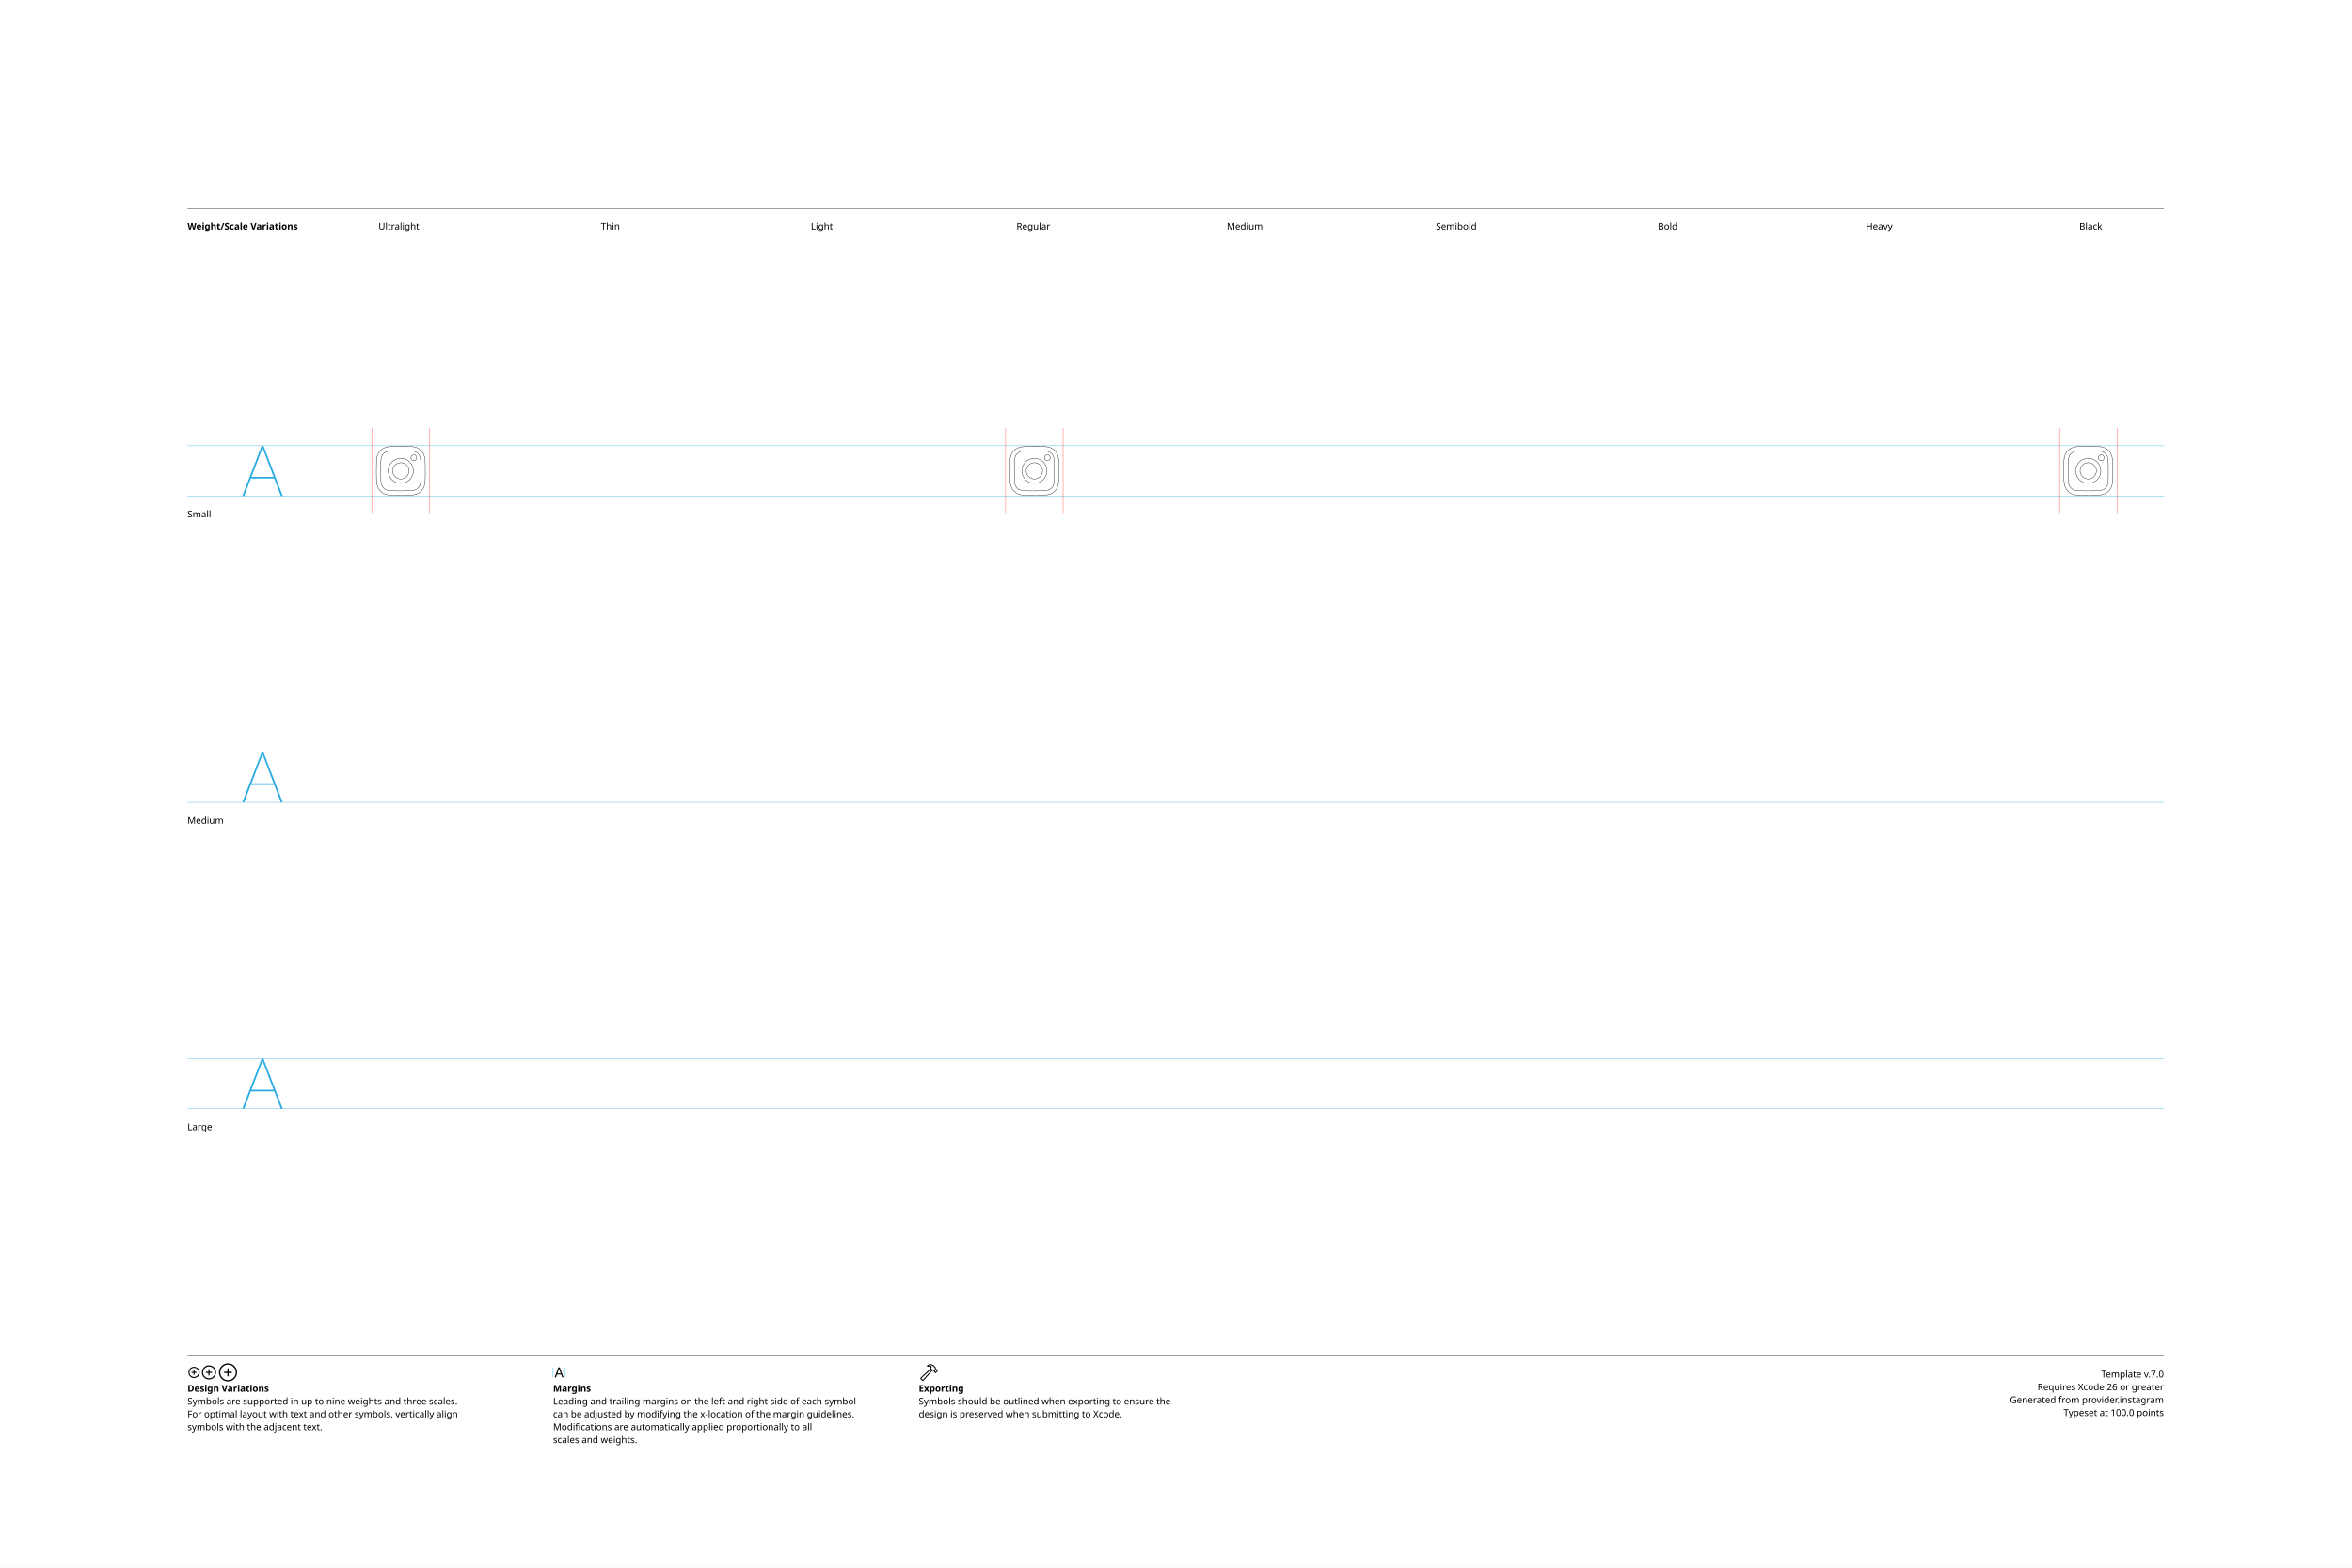
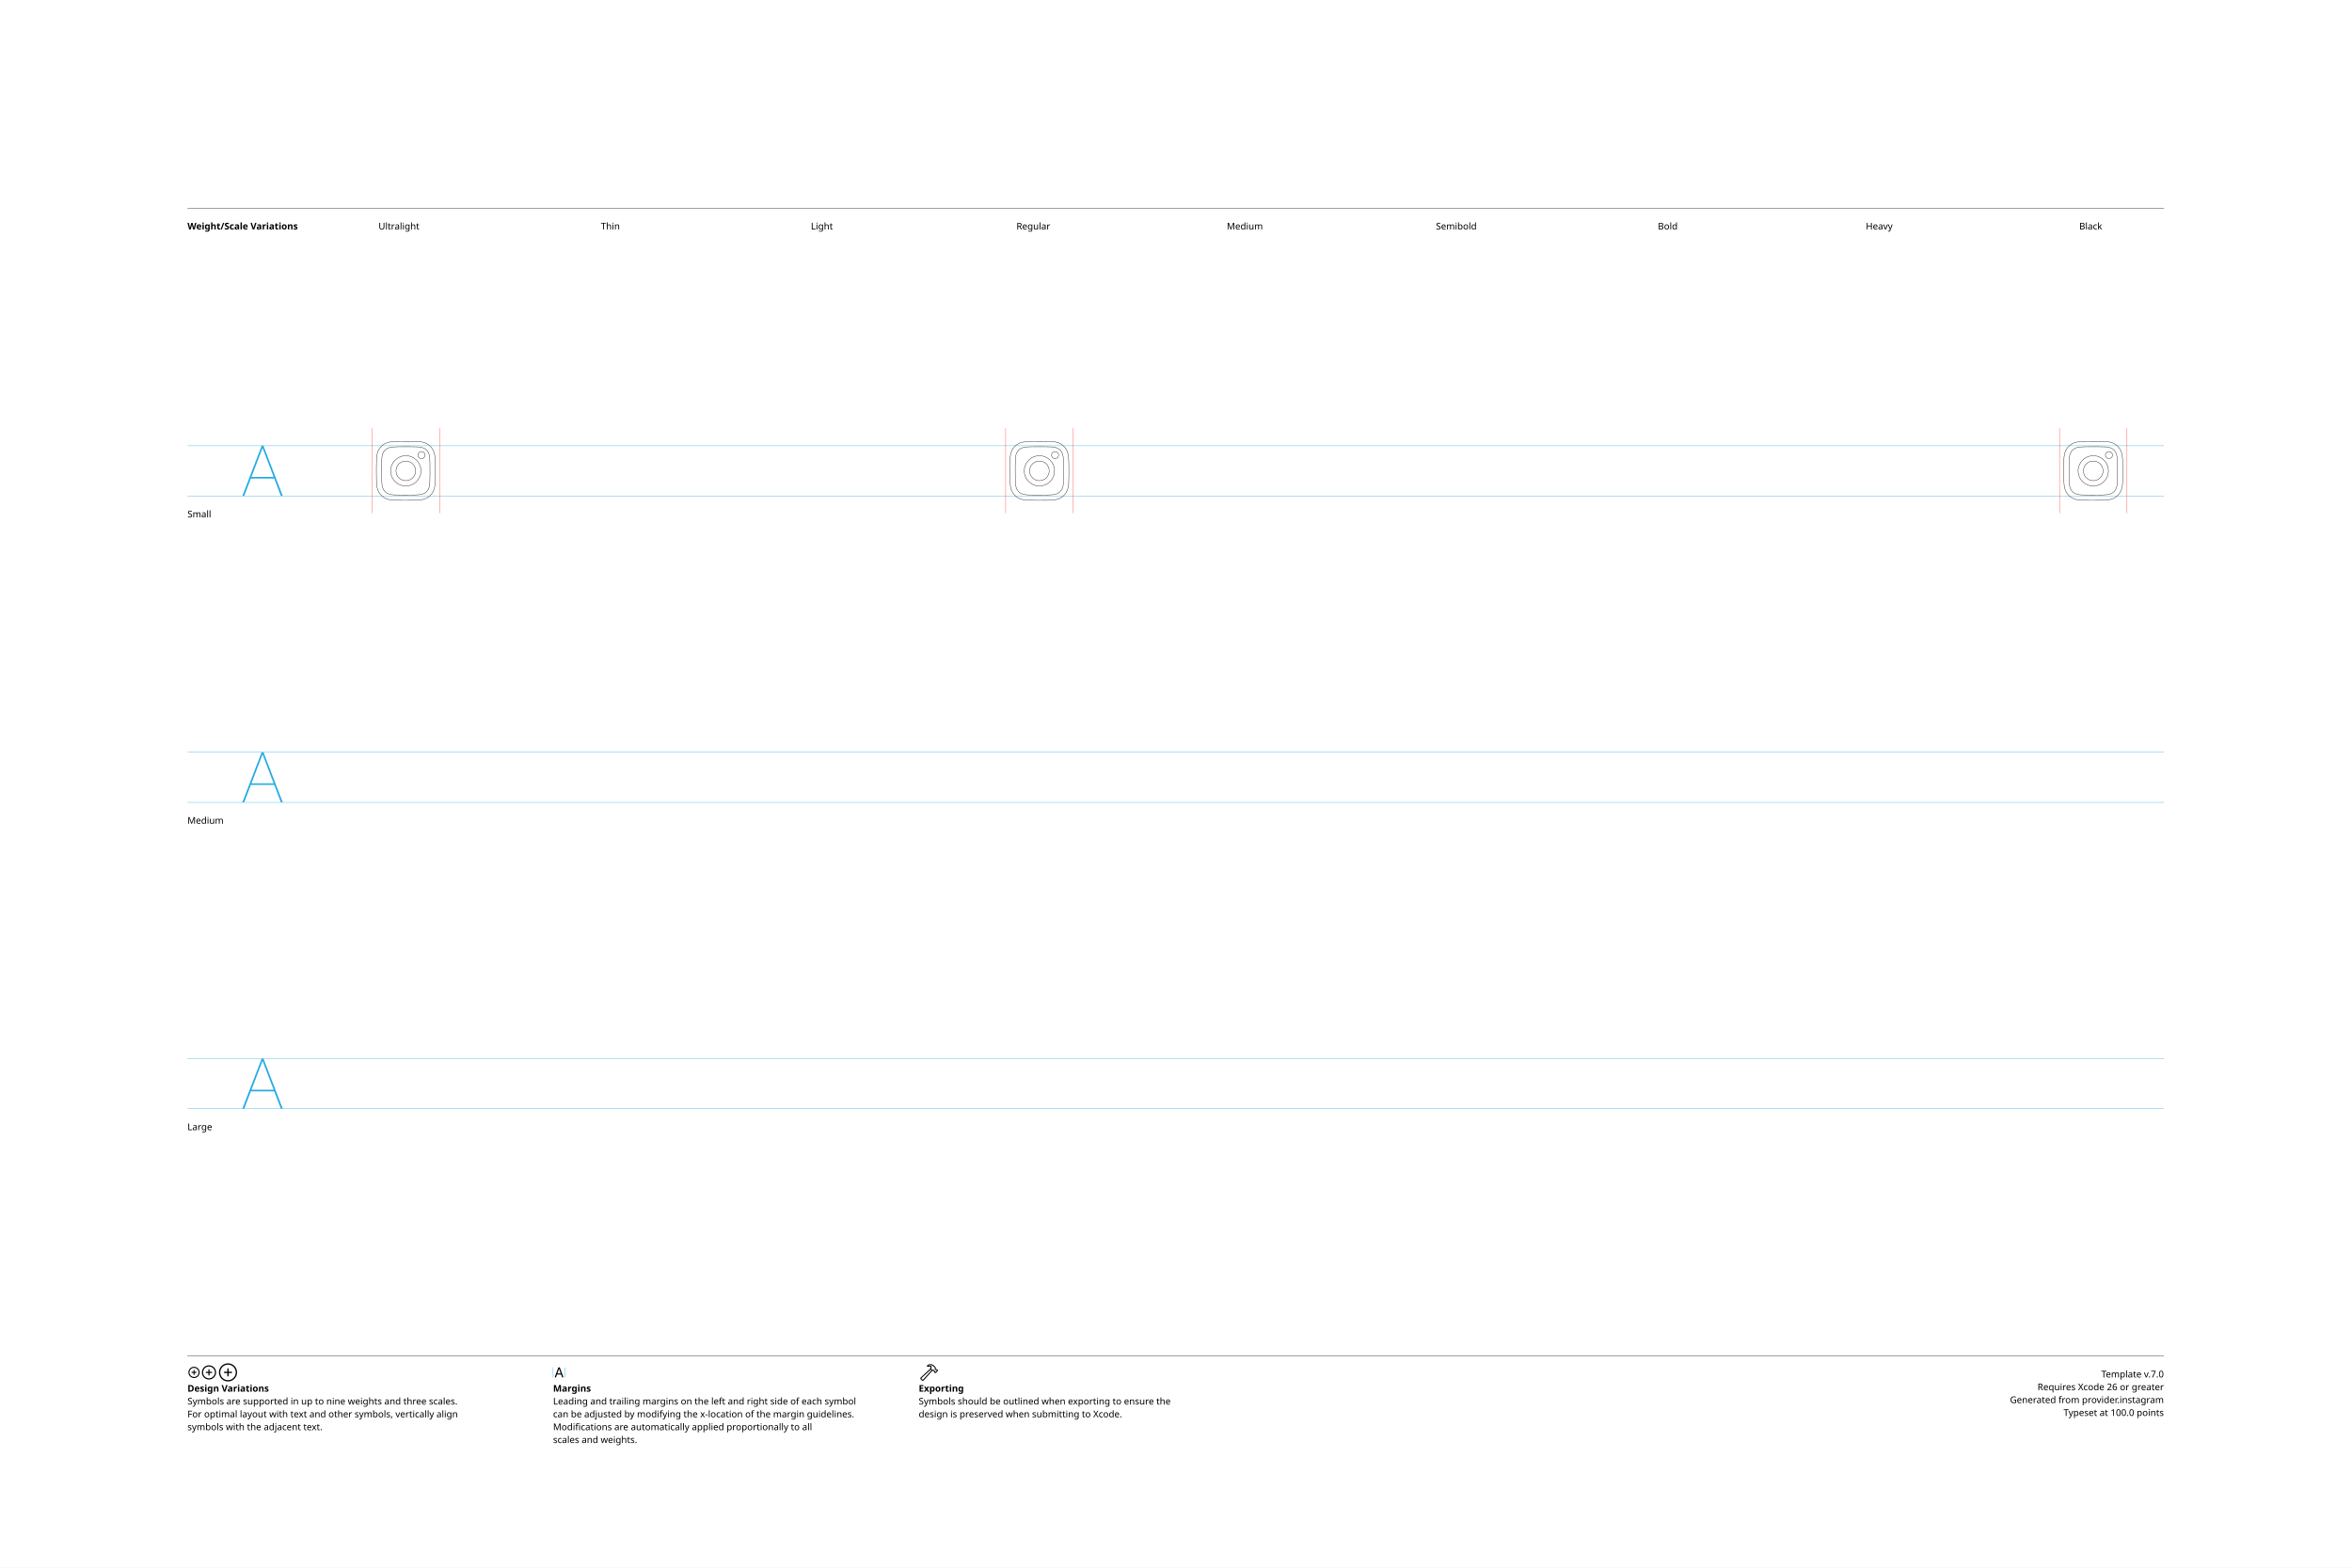
<svg xmlns="http://www.w3.org/2000/svg" version="1.1" viewBox="0 0 3300 2200">
  <style>.defaults {-sfsymbols-variable-value-mode:color;-sfsymbols-draw-reverses-motion-groups:false}

.monochrome-0 {-sfsymbols-motion-group:0}

.multicolor-0:tintColor {-sfsymbols-motion-group:0}

.hierarchical-0:primary {-sfsymbols-motion-group:0}

.SFSymbolsPreviewWireframe {fill:none;opacity:1.0;stroke:black;stroke-width:0.5}
</style>
  <g id="Notes">
    <rect height="2200" id="artboard" style="fill:white;opacity:1" width="3300" x="0" y="0" />
    <line style="fill:none;stroke:black;opacity:1;stroke-width:0.5;" x1="263" x2="3036" y1="292" y2="292" />
    <text style="stroke:none;fill:black;font-family:sans-serif;font-size:13;font-weight:bold;" transform="matrix(1 0 0 1 263 322)">Weight/Scale Variations</text>
    <text style="stroke:none;fill:black;font-family:sans-serif;font-size:13;text-anchor:middle;" transform="matrix(1 0 0 1 559.711 322)">Ultralight</text>
    <text style="stroke:none;fill:black;font-family:sans-serif;font-size:13;text-anchor:middle;" transform="matrix(1 0 0 1 856.422 322)">Thin</text>
    <text style="stroke:none;fill:black;font-family:sans-serif;font-size:13;text-anchor:middle;" transform="matrix(1 0 0 1 1153.13 322)">Light</text>
    <text style="stroke:none;fill:black;font-family:sans-serif;font-size:13;text-anchor:middle;" transform="matrix(1 0 0 1 1449.84 322)">Regular</text>
    <text style="stroke:none;fill:black;font-family:sans-serif;font-size:13;text-anchor:middle;" transform="matrix(1 0 0 1 1746.56 322)">Medium</text>
    <text style="stroke:none;fill:black;font-family:sans-serif;font-size:13;text-anchor:middle;" transform="matrix(1 0 0 1 2043.27 322)">Semibold</text>
    <text style="stroke:none;fill:black;font-family:sans-serif;font-size:13;text-anchor:middle;" transform="matrix(1 0 0 1 2339.98 322)">Bold</text>
    <text style="stroke:none;fill:black;font-family:sans-serif;font-size:13;text-anchor:middle;" transform="matrix(1 0 0 1 2636.69 322)">Heavy</text>
    <text style="stroke:none;fill:black;font-family:sans-serif;font-size:13;text-anchor:middle;" transform="matrix(1 0 0 1 2933.4 322)">Black</text>
    <line style="fill:none;stroke:black;opacity:1;stroke-width:0.5;" x1="263" x2="3036" y1="1903" y2="1903" />
    <g transform="matrix(0.2 0 0 0.2 263 1933)">
      <path d="m46.24 4.15c21.777 0 39.453-17.627 39.453-39.404s-17.676-39.404-39.453-39.404c-21.729 0-39.404 17.627-39.404 39.404s17.676 39.404 39.404 39.404Zm0-7.422c-17.676 0-31.934-14.307-31.934-31.982s14.258-31.982 31.934-31.982 31.982 14.307 31.982 31.982-14.307 31.982-31.982 31.982Zm3.613-17.773v-28.467c0-2.246-1.465-3.76-3.711-3.76-2.148 0-3.613 1.514-3.613 3.76v28.467c0 2.197 1.465 3.711 3.613 3.711 2.246 0 3.711-1.514 3.711-3.711Zm-17.822-10.596h28.418c2.197 0 3.711-1.465 3.711-3.613 0-2.197-1.514-3.711-3.711-3.711h-28.418c-2.246 0-3.76 1.514-3.76 3.711 0 2.148 1.514 3.613 3.76 3.613Z" />
    </g>
    <g transform="matrix(0.2 0 0 0.2 281.506 1933)">
      <path d="m58.545 14.551c27.49 0 49.805-22.314 49.805-49.805s-22.314-49.805-49.805-49.805-49.805 22.314-49.805 49.805 22.314 49.805 49.805 49.805Zm0-8.301c-22.949 0-41.504-18.555-41.504-41.504s18.555-41.504 41.504-41.504 41.504 18.555 41.504 41.504-18.555 41.504-41.504 41.504Zm4.053-23.096v-36.914c0-2.49-1.709-4.199-4.15-4.199-2.393 0-4.053 1.709-4.053 4.199v36.914c0 2.441 1.66 4.15 4.053 4.15 2.441 0 4.15-1.66 4.15-4.15Zm-22.559-14.404h36.963c2.441 0 4.15-1.611 4.15-4.004 0-2.441-1.709-4.15-4.15-4.15h-36.963c-2.49 0-4.15 1.709-4.15 4.15 0 2.393 1.66 4.004 4.15 4.004Z" />
    </g>
    <g transform="matrix(0.2 0 0 0.2 304.924 1933)">
      <path d="m74.853 28.32c35.107 0 63.623-28.467 63.623-63.574s-28.516-63.623-63.623-63.623-63.574 28.516-63.574 63.623 28.467 63.574 63.574 63.574Zm0-9.082c-30.127 0-54.492-24.365-54.492-54.492s24.365-54.492 54.492-54.492 54.492 24.365 54.492 54.492-24.365 54.492-54.492 54.492Zm4.443-30.322v-48.486c0-2.734-1.855-4.639-4.541-4.639-2.588 0-4.443 1.904-4.443 4.639v48.486c0 2.686 1.855 4.59 4.443 4.59 2.686 0 4.541-1.855 4.541-4.59Zm-28.711-19.775h48.486c2.686 0 4.59-1.807 4.59-4.395 0-2.734-1.855-4.59-4.59-4.59h-48.486c-2.734 0-4.59 1.855-4.59 4.59 0 2.588 1.855 4.395 4.59 4.395Z" />
    </g>
    <text style="stroke:none;fill:black;font-family:sans-serif;font-size:13;font-weight:bold;" transform="matrix(1 0 0 1 263 1953)">Design Variations</text>
    <text style="stroke:none;fill:black;font-family:sans-serif;font-size:13;" transform="matrix(1 0 0 1 263 1971)">Symbols are supported in up to nine weights and three scales.</text>
    <text style="stroke:none;fill:black;font-family:sans-serif;font-size:13;" transform="matrix(1 0 0 1 263 1989)">For optimal layout with text and other symbols, vertically align</text>
    <text style="stroke:none;fill:black;font-family:sans-serif;font-size:13;" transform="matrix(1 0 0 1 263 2007)">symbols with the adjacent text.</text>
    <line style="fill:none;stroke:#00AEEF;stroke-width:0.5;opacity:1.0;" x1="776" x2="776" y1="1919" y2="1933" />
    <g transform="matrix(0.2 0 0 0.2 776 1933)">
      <path d="m16.553 0.781c2.588 0 3.857-0.977 4.785-3.711l20.557-57.52h0.244l20.605 57.52c0.928 2.734 2.197 3.711 4.736 3.711 2.588 0 4.248-1.562 4.248-4.004 0-0.83-0.146-1.611-0.537-2.637l-22.9-60.986c-1.123-2.979-3.125-4.492-6.25-4.492-3.027 0-5.078 1.465-6.152 4.443l-22.9 61.084c-0.391 1.025-0.537 1.807-0.537 2.637 0 2.441 1.562 3.955 4.102 3.955Zm10.205-20.947h30.664c2.002 0 3.662-1.66 3.662-3.662 0-2.051-1.66-3.662-3.662-3.662h-30.664c-2.002 0-3.662 1.611-3.662 3.662 0 2.002 1.66 3.662 3.662 3.662Z" />
    </g>
    <line style="fill:none;stroke:#00AEEF;stroke-width:0.5;opacity:1.0;" x1="792.836" x2="792.836" y1="1919" y2="1933" />
    <text style="stroke:none;fill:black;font-family:sans-serif;font-size:13;font-weight:bold;" transform="matrix(1 0 0 1 776 1953)">Margins</text>
    <text style="stroke:none;fill:black;font-family:sans-serif;font-size:13;" transform="matrix(1 0 0 1 776 1971)">Leading and trailing margins on the left and right side of each symbol</text>
    <text style="stroke:none;fill:black;font-family:sans-serif;font-size:13;" transform="matrix(1 0 0 1 776 1989)">can be adjusted by modifying the x-location of the margin guidelines.</text>
    <text style="stroke:none;fill:black;font-family:sans-serif;font-size:13;" transform="matrix(1 0 0 1 776 2007)">Modifications are automatically applied proportionally to all</text>
    <text style="stroke:none;fill:black;font-family:sans-serif;font-size:13;" transform="matrix(1 0 0 1 776 2025)">scales and weights.</text>
    <g transform="matrix(0.2 0 0 0.2 1289 1933)">
      <path d="m14.209 13.135 7.861 7.861c4.297 4.395 9.326 4.102 13.867-1.025l60.693-68.213-4.883-4.883-60.254 67.676c-1.807 1.953-3.467 2.441-5.811 0.098l-5.176-5.127c-2.295-2.295-1.807-3.955 0.195-5.811l67.481-62.158-4.883-4.834-68.066 62.598c-4.98 4.59-5.322 9.473-1.025 13.818Zm44.873-97.461c-2.051 2.002-2.246 4.883-1.074 6.787 1.123 1.807 3.467 3.027 6.592 2.246 5.859-1.66 12.598-2.393 18.896 0.928l-2.686 7.129c-1.611 4.004-0.732 6.885 1.709 9.424l10.254 10.303c2.344 2.393 4.541 2.441 7.08 1.953l4.443-0.732 2.588 2.539-0.195 2.246c-0.098 2.295 0.537 4.297 2.783 6.494l3.369 3.32c2.295 2.295 5.518 2.49 7.812 0.195l12.988-13.037c2.295-2.344 2.148-5.371-0.195-7.666l-3.418-3.418c-2.197-2.197-4.053-3.027-6.348-2.881l-2.344 0.244-2.441-2.441 1.025-4.688c0.635-2.734-0.244-4.98-2.881-7.617l-11.279-11.182c-12.94-12.842-35.596-11.035-46.68-0.146Zm7.08 2.051c8.789-6.396 25.977-5.664 33.691 1.953l12.305 12.207c1.025 1.025 1.221 1.807 0.928 3.32l-1.465 6.641 6.738 6.689 4.395-0.244c1.123-0.049 1.514 0.049 2.344 0.879l2.539 2.49-10.84 10.84-2.49-2.49c-0.83-0.879-0.977-1.221-0.928-2.393l0.293-4.346-6.689-6.738-6.836 1.172c-1.416 0.293-2.051 0.195-3.174-0.879l-8.936-8.887c-1.074-1.025-1.172-1.709-0.488-3.369l4.59-11.475c-6.104-6.348-17.041-7.52-25.586-4.59-0.684 0.244-0.928-0.391-0.391-0.781Z" />
    </g>
    <text style="stroke:none;fill:black;font-family:sans-serif;font-size:13;font-weight:bold;" transform="matrix(1 0 0 1 1289 1953)">Exporting</text>
    <text style="stroke:none;fill:black;font-family:sans-serif;font-size:13;" transform="matrix(1 0 0 1 1289 1971)">Symbols should be outlined when exporting to ensure the</text>
    <text style="stroke:none;fill:black;font-family:sans-serif;font-size:13;" transform="matrix(1 0 0 1 1289 1989)">design is preserved when submitting to Xcode.</text>
    <text id="template-version" style="stroke:none;fill:black;font-family:sans-serif;font-size:13;text-anchor:end;" transform="matrix(1 0 0 1 3036 1933)">Template v.7.0</text>
    <text style="stroke:none;fill:black;font-family:sans-serif;font-size:13;text-anchor:end;" transform="matrix(1 0 0 1 3036 1951)">Requires Xcode 26 or greater</text>
    <text id="descriptive-name" style="stroke:none;fill:black;font-family:sans-serif;font-size:13;text-anchor:end;" transform="matrix(1 0 0 1 3036 1969)">Generated from provider.instagram</text>
    <text style="stroke:none;fill:black;font-family:sans-serif;font-size:13;text-anchor:end;" transform="matrix(1 0 0 1 3036 1987)">Typeset at 100.0 points</text>
    <text style="stroke:none;fill:black;font-family:sans-serif;font-size:13;" transform="matrix(1 0 0 1 263 726)">Small</text>
    <text style="stroke:none;fill:black;font-family:sans-serif;font-size:13;" transform="matrix(1 0 0 1 263 1156)">Medium</text>
    <text style="stroke:none;fill:black;font-family:sans-serif;font-size:13;" transform="matrix(1 0 0 1 263 1586)">Large</text>
  </g>
  <g id="Guides">
    <g id="H-reference" style="fill:#27AAE1;stroke:none;" transform="matrix(1 0 0 1 339 696)">
      <path d="M0.994 0L3.638 0L29.328-67.132L30.03-67.132L30.03-70.459L28.123-70.459ZM11.688-24.48L46.981-24.48L46.231-26.729L12.438-26.729ZM55.12 0L57.764 0L30.638-70.459L29.433-70.459L29.433-67.132Z" />
    </g>
    <line id="Baseline-S" style="fill:none;stroke:#27AAE1;opacity:1;stroke-width:0.5;" x1="263" x2="3036" y1="696" y2="696" />
    <line id="Capline-S" style="fill:none;stroke:#27AAE1;opacity:1;stroke-width:0.5;" x1="263" x2="3036" y1="625.541" y2="625.541" />
    <g id="H-reference" style="fill:#27AAE1;stroke:none;" transform="matrix(1 0 0 1 339 1126)">
      <path d="M0.994 0L3.638 0L29.328-67.132L30.03-67.132L30.03-70.459L28.123-70.459ZM11.688-24.48L46.981-24.48L46.231-26.729L12.438-26.729ZM55.12 0L57.764 0L30.638-70.459L29.433-70.459L29.433-67.132Z" />
    </g>
    <line id="Baseline-M" style="fill:none;stroke:#27AAE1;opacity:1;stroke-width:0.5;" x1="263" x2="3036" y1="1126" y2="1126" />
    <line id="Capline-M" style="fill:none;stroke:#27AAE1;opacity:1;stroke-width:0.5;" x1="263" x2="3036" y1="1055.54" y2="1055.54" />
    <g id="H-reference" style="fill:#27AAE1;stroke:none;" transform="matrix(1 0 0 1 339 1556)">
      <path d="M0.994 0L3.638 0L29.328-67.132L30.03-67.132L30.03-70.459L28.123-70.459ZM11.688-24.48L46.981-24.48L46.231-26.729L12.438-26.729ZM55.12 0L57.764 0L30.638-70.459L29.433-70.459L29.433-67.132Z" />
    </g>
    <line id="Baseline-L" style="fill:none;stroke:#27AAE1;opacity:1;stroke-width:0.5;" x1="263" x2="3036" y1="1556" y2="1556" />
    <line id="Capline-L" style="fill:none;stroke:#27AAE1;opacity:1;stroke-width:0.5;" x1="263" x2="3036" y1="1485.54" y2="1485.54" />
    <line id="left-margin-Ultralight-S" style="fill:none;stroke:#FF3B30;stroke-width:0.5;opacity:1.0;" x1="522.047" x2="522.047" y1="600.785" y2="720.121" />
-     <line id="right-margin-Ultralight-S" style="fill:none;stroke:#FF3B30;stroke-width:0.5;opacity:1.0;" x1="602.680" x2="602.680" y1="600.785" y2="720.121" />
+     <line id="right-margin-Ultralight-S" style="fill:none;stroke:#FF3B30;stroke-width:0.5;opacity:1.0;" x1="616.731" x2="616.731" y1="600.785" y2="720.121" />
    <line id="left-margin-Regular-S" style="fill:none;stroke:#FF3B30;stroke-width:0.5;opacity:1.0;" x1="1410.980" x2="1410.980" y1="600.785" y2="720.121" />
-     <line id="right-margin-Regular-S" style="fill:none;stroke:#FF3B30;stroke-width:0.5;opacity:1.0;" x1="1491.613" x2="1491.613" y1="600.785" y2="720.121" />
+     <line id="right-margin-Regular-S" style="fill:none;stroke:#FF3B30;stroke-width:0.5;opacity:1.0;" x1="1505.664" x2="1505.664" y1="600.785" y2="720.121" />
    <line id="left-margin-Black-S" style="fill:none;stroke:#FF3B30;stroke-width:0.5;opacity:1.0;" x1="2889.630" x2="2889.630" y1="600.785" y2="720.121" />
-     <line id="right-margin-Black-S" style="fill:none;stroke:#FF3B30;stroke-width:0.5;opacity:1.0;" x1="2970.263" x2="2970.263" y1="600.785" y2="720.121" />
+     <line id="right-margin-Black-S" style="fill:none;stroke:#FF3B30;stroke-width:0.5;opacity:1.0;" x1="2984.314" x2="2984.314" y1="600.785" y2="720.121" />
  </g>
  <g id="Symbols">
    <g id="Ultralight-S" transform="matrix(1 0 0 1 522.047 696)">
-       <path class="monochrome-0 multicolor-0:tintColor hierarchical-0:primary SFSymbolsPreviewWireframe" d="M26.104 -69.305C22.453 -69.134 19.959 -68.55 17.78 -67.694C15.524 -66.816 13.612 -65.635 11.709 -63.726C9.807 -61.816 8.635 -59.903 7.762 -57.643C6.917 -55.459 6.344 -52.964 6.184 -49.311C6.046 -46.212 6 -44.897 6 -38.888C6 -37.81 6.001 -36.58 6.004 -35.163C6.022 -25.844 6.063 -24.676 6.24 -21.015C6.414 -17.365 6.995 -14.872 7.852 -12.691C8.732 -10.435 9.911 -8.523 11.821 -6.62C13.731 -4.717 15.643 -3.548 17.908 -2.674C20.09 -1.83 22.586 -1.256 26.239 -1.095C29.347 -0.959 30.661 -0.913 36.718 -0.913C37.782 -0.913 38.992 -0.914 40.385 -0.916C49.701 -0.934 50.873 -0.976 54.533 -1.148C58.194 -1.322 60.674 -1.908 62.854 -2.76C65.11 -3.642 67.023 -4.819 68.925 -6.73C70.827 -8.64 71.998 -10.556 72.871 -12.816C73.716 -14.999 74.291 -17.494 74.449 -21.145C74.585 -24.269 74.633 -25.58 74.633 -31.68C74.633 -32.732 74.632 -33.925 74.63 -35.295C74.611 -44.612 74.569 -45.78 74.396 -49.44C74.222 -53.1 73.641 -55.585 72.784 -57.767C71.903 -60.023 70.725 -61.934 68.817 -63.838C66.907 -65.743 64.991 -66.913 62.73 -67.783C60.546 -68.628 58.052 -69.203 54.399 -69.362C51.274 -69.497 49.962 -69.547 43.813 -69.547C42.775 -69.547 41.598 -69.544 40.251 -69.542C30.931 -69.524 29.764 -69.485 26.104 -69.306L26.104 -69.305ZM26.505 -7.269C23.16 -7.415 21.342 -7.971 20.132 -8.436C18.528 -9.053 17.387 -9.801 16.18 -10.995C14.973 -12.191 14.232 -13.336 13.606 -14.936C13.136 -16.147 12.57 -17.961 12.413 -21.308C12.243 -24.923 12.207 -26.009 12.187 -35.172C12.184 -36.679 12.183 -37.967 12.183 -39.084C12.183 -44.759 12.229 -46.013 12.361 -49.036C12.504 -52.379 13.064 -54.198 13.528 -55.408C14.145 -57.013 14.889 -58.153 16.087 -59.359C17.285 -60.564 18.427 -61.307 20.029 -61.934C21.238 -62.405 23.053 -62.966 26.398 -63.126C30.016 -63.297 31.1 -63.332 40.262 -63.352C41.782 -63.355 43.08 -63.357 44.205 -63.357C49.853 -63.357 51.11 -63.311 54.13 -63.178C57.472 -63.033 59.292 -62.479 60.501 -62.011C62.105 -61.393 63.246 -60.652 64.452 -59.452C65.658 -58.253 66.401 -57.114 67.028 -55.51C67.5 -54.303 68.062 -52.49 68.22 -49.142C68.392 -45.523 68.431 -44.439 68.447 -35.278C68.45 -33.892 68.451 -32.691 68.451 -31.638C68.451 -25.731 68.407 -24.484 68.273 -21.414C68.127 -18.069 67.572 -16.251 67.106 -15.039C66.489 -13.436 65.744 -12.294 64.546 -11.089C63.347 -9.884 62.206 -9.141 60.604 -8.515C59.396 -8.044 57.58 -7.48 54.238 -7.321C50.619 -7.152 49.534 -7.115 40.37 -7.095C38.897 -7.092 37.634 -7.091 36.534 -7.091C30.792 -7.091 29.544 -7.138 26.506 -7.269L26.505 -7.269ZM54.481 -53.57C54.483 -51.904 55.49 -50.404 57.029 -49.77C57.537 -49.561 58.07 -49.459 58.598 -49.459C59.673 -49.459 60.728 -49.88 61.516 -50.671C62.301 -51.458 62.717 -52.509 62.717 -53.578C62.717 -54.112 62.613 -54.648 62.401 -55.16C61.761 -56.695 60.262 -57.695 58.599 -57.695C58.596 -57.695 58.594 -57.695 58.59 -57.695C56.319 -57.691 54.481 -55.847 54.481 -53.577C54.481 -53.575 54.481 -53.572 54.481 -53.57ZM22.697 -35.195C22.716 -25.474 30.602 -17.609 40.316 -17.609C40.327 -17.609 40.338 -17.609 40.35 -17.609C50.069 -17.628 57.939 -25.512 57.939 -35.23C57.939 -35.241 57.939 -35.252 57.939 -35.264C57.921 -44.983 50.034 -52.85 40.318 -52.85C40.306 -52.85 40.295 -52.85 40.283 -52.85C30.562 -52.831 22.697 -44.945 22.697 -35.228C22.697 -35.217 22.697 -35.206 22.697 -35.195ZM28.877 -35.207C28.877 -35.215 28.877 -35.223 28.877 -35.23C28.877 -41.537 33.984 -46.656 40.294 -46.668C40.302 -46.668 40.309 -46.668 40.317 -46.668C46.624 -46.668 51.743 -41.563 51.756 -35.253C51.756 -35.245 51.756 -35.237 51.756 -35.23C51.756 -28.922 46.649 -23.803 40.339 -23.791C40.331 -23.791 40.324 -23.791 40.316 -23.791C37.29 -23.791 34.388 -24.989 32.244 -27.124C30.094 -29.266 28.884 -32.173 28.877 -35.207Z" />
+       <path class="monochrome-0 multicolor-0:tintColor hierarchical-0:primary SFSymbolsPreviewWireframe" d="M30.22 -76.28C25.822 -76.074 22.817 -75.371 20.193 -74.34C17.473 -73.281 15.171 -71.858 12.877 -69.559C10.586 -67.257 9.174 -64.953 8.123 -62.23C7.105 -59.599 6.414 -56.594 6.222 -52.194C6.055 -48.46 6 -46.875 6 -39.635C6 -38.338 6.001 -36.856 6.005 -35.148C6.026 -23.922 6.076 -22.515 6.289 -18.103C6.498 -13.707 7.199 -10.704 8.232 -8.076C9.292 -5.359 10.711 -3.054 13.013 -0.763C15.313 1.53 17.617 2.938 20.345 3.991C22.974 5.009 25.981 5.7 30.382 5.893C34.126 6.058 35.71 6.113 43.007 6.113C44.288 6.113 45.746 6.112 47.425 6.109C58.647 6.088 60.06 6.037 64.468 5.83C68.88 5.621 71.867 4.914 74.492 3.888C77.211 2.825 79.515 1.408 81.808 -0.894C84.098 -3.197 85.51 -5.504 86.561 -8.227C87.578 -10.857 88.272 -13.863 88.463 -18.261C88.626 -22.024 88.684 -23.604 88.684 -30.953C88.684 -32.22 88.682 -33.658 88.68 -35.308C88.657 -46.533 88.607 -47.939 88.398 -52.348C88.188 -56.758 87.49 -59.751 86.455 -62.38C85.394 -65.099 83.975 -67.4 81.677 -69.693C79.376 -71.989 77.067 -73.398 74.343 -74.447C71.713 -75.465 68.708 -76.158 64.308 -76.349C60.542 -76.511 58.962 -76.572 51.554 -76.572C50.303 -76.572 48.885 -76.568 47.263 -76.566C36.035 -76.544 34.63 -76.497 30.22 -76.281L30.22 -76.28ZM30.702 -1.544C26.673 -1.72 24.483 -2.39 23.026 -2.95C21.093 -3.694 19.719 -4.595 18.264 -6.034C16.81 -7.475 15.918 -8.854 15.163 -10.781C14.597 -12.24 13.915 -14.425 13.726 -18.457C13.522 -22.812 13.479 -24.12 13.453 -35.159C13.45 -36.975 13.449 -38.528 13.449 -39.872C13.449 -46.709 13.505 -48.22 13.663 -51.862C13.836 -55.89 14.511 -58.081 15.07 -59.538C15.811 -61.472 16.709 -62.845 18.153 -64.298C19.595 -65.75 20.971 -66.644 22.901 -67.4C24.358 -67.968 26.544 -68.643 30.574 -68.837C34.932 -69.042 36.239 -69.084 47.276 -69.109C49.108 -69.113 50.672 -69.115 52.027 -69.115C58.831 -69.115 60.345 -69.059 63.984 -68.899C68.01 -68.724 70.202 -68.058 71.658 -67.493C73.591 -66.749 74.965 -65.856 76.418 -64.41C77.871 -62.965 78.767 -61.593 79.521 -59.661C80.09 -58.207 80.767 -56.023 80.958 -51.99C81.164 -47.63 81.212 -46.323 81.231 -35.288C81.235 -33.618 81.236 -32.171 81.236 -30.903C81.236 -23.786 81.182 -22.283 81.021 -18.586C80.845 -14.555 80.177 -12.366 79.615 -10.906C78.873 -8.974 77.975 -7.598 76.531 -6.146C75.086 -4.694 73.712 -3.799 71.781 -3.046C70.327 -2.478 68.141 -1.799 64.113 -1.607C59.754 -1.403 58.446 -1.36 47.407 -1.336C45.632 -1.331 44.11 -1.33 42.784 -1.33C35.867 -1.33 34.364 -1.386 30.704 -1.544L30.702 -1.544ZM64.406 -57.325C64.408 -55.317 65.62 -53.51 67.476 -52.746C68.088 -52.495 68.73 -52.372 69.367 -52.372C70.661 -52.372 71.931 -52.879 72.882 -53.832C73.827 -54.78 74.328 -56.046 74.328 -57.333C74.328 -57.978 74.203 -58.622 73.947 -59.239C73.177 -61.089 71.371 -62.294 69.368 -62.294C69.363 -62.294 69.361 -62.294 69.356 -62.294C66.62 -62.288 64.406 -60.067 64.406 -57.332C64.406 -57.33 64.406 -57.327 64.406 -57.325ZM26.116 -35.187C26.139 -23.477 35.639 -14.001 47.341 -14.001C47.354 -14.001 47.368 -14.001 47.381 -14.001C59.091 -14.023 68.571 -23.523 68.571 -35.23C68.571 -35.243 68.571 -35.255 68.571 -35.271C68.55 -46.978 59.049 -56.457 47.344 -56.457C47.33 -56.457 47.315 -56.457 47.301 -56.457C35.59 -56.434 26.116 -46.934 26.116 -35.228C26.116 -35.213 26.116 -35.201 26.116 -35.187ZM33.561 -35.202C33.561 -35.211 33.561 -35.222 33.561 -35.23C33.561 -42.829 39.712 -48.994 47.314 -49.01C47.325 -49.01 47.332 -49.01 47.342 -49.01C54.94 -49.01 61.108 -42.859 61.123 -35.257C61.123 -35.248 61.123 -35.237 61.123 -35.23C61.123 -27.629 54.972 -21.464 47.369 -21.449C47.359 -21.449 47.351 -21.449 47.341 -21.449C43.695 -21.449 40.199 -22.892 37.616 -25.464C35.027 -28.044 33.569 -31.546 33.561 -35.202Z" />
    </g>
    <g id="Regular-S" transform="matrix(1 0 0 1 1410.98 696)">
-       <path class="monochrome-0 multicolor-0:tintColor hierarchical-0:primary SFSymbolsPreviewWireframe" d="M26.104 -69.305C22.453 -69.134 19.959 -68.55 17.78 -67.694C15.524 -66.816 13.612 -65.635 11.709 -63.726C9.807 -61.816 8.635 -59.903 7.762 -57.643C6.917 -55.459 6.344 -52.964 6.184 -49.311C6.046 -46.212 6 -44.897 6 -38.888C6 -37.81 6.001 -36.58 6.004 -35.163C6.022 -25.844 6.063 -24.676 6.24 -21.015C6.414 -17.365 6.995 -14.872 7.852 -12.691C8.732 -10.435 9.911 -8.523 11.821 -6.62C13.731 -4.717 15.643 -3.548 17.908 -2.674C20.09 -1.83 22.586 -1.256 26.239 -1.095C29.347 -0.959 30.661 -0.913 36.718 -0.913C37.782 -0.913 38.992 -0.914 40.385 -0.916C49.701 -0.934 50.873 -0.976 54.533 -1.148C58.194 -1.322 60.674 -1.908 62.854 -2.76C65.11 -3.642 67.023 -4.819 68.925 -6.73C70.827 -8.64 71.998 -10.556 72.871 -12.816C73.716 -14.999 74.291 -17.494 74.449 -21.145C74.585 -24.269 74.633 -25.58 74.633 -31.68C74.633 -32.732 74.632 -33.925 74.63 -35.295C74.611 -44.612 74.569 -45.78 74.396 -49.44C74.222 -53.1 73.641 -55.585 72.784 -57.767C71.903 -60.023 70.725 -61.934 68.817 -63.838C66.907 -65.743 64.991 -66.913 62.73 -67.783C60.546 -68.628 58.052 -69.203 54.399 -69.362C51.274 -69.497 49.962 -69.547 43.813 -69.547C42.775 -69.547 41.598 -69.544 40.251 -69.542C30.931 -69.524 29.764 -69.485 26.104 -69.306L26.104 -69.305ZM26.505 -7.269C23.16 -7.415 21.342 -7.971 20.132 -8.436C18.528 -9.053 17.387 -9.801 16.18 -10.995C14.973 -12.191 14.232 -13.336 13.606 -14.936C13.136 -16.147 12.57 -17.961 12.413 -21.308C12.243 -24.923 12.207 -26.009 12.187 -35.172C12.184 -36.679 12.183 -37.967 12.183 -39.084C12.183 -44.759 12.229 -46.013 12.361 -49.036C12.504 -52.379 13.064 -54.198 13.528 -55.408C14.145 -57.013 14.889 -58.153 16.087 -59.359C17.285 -60.564 18.427 -61.307 20.029 -61.934C21.238 -62.405 23.053 -62.966 26.398 -63.126C30.016 -63.297 31.1 -63.332 40.262 -63.352C41.782 -63.355 43.08 -63.357 44.205 -63.357C49.853 -63.357 51.11 -63.311 54.13 -63.178C57.472 -63.033 59.292 -62.479 60.501 -62.011C62.105 -61.393 63.246 -60.652 64.452 -59.452C65.658 -58.253 66.401 -57.114 67.028 -55.51C67.5 -54.303 68.062 -52.49 68.22 -49.142C68.392 -45.523 68.431 -44.439 68.447 -35.278C68.45 -33.892 68.451 -32.691 68.451 -31.638C68.451 -25.731 68.407 -24.484 68.273 -21.414C68.127 -18.069 67.572 -16.251 67.106 -15.039C66.489 -13.436 65.744 -12.294 64.546 -11.089C63.347 -9.884 62.206 -9.141 60.604 -8.515C59.396 -8.044 57.58 -7.48 54.238 -7.321C50.619 -7.152 49.534 -7.115 40.37 -7.095C38.897 -7.092 37.634 -7.091 36.534 -7.091C30.792 -7.091 29.544 -7.138 26.506 -7.269L26.505 -7.269ZM54.481 -53.57C54.483 -51.904 55.49 -50.404 57.029 -49.77C57.537 -49.561 58.07 -49.459 58.598 -49.459C59.673 -49.459 60.728 -49.88 61.516 -50.671C62.301 -51.458 62.717 -52.509 62.717 -53.578C62.717 -54.112 62.613 -54.648 62.401 -55.16C61.761 -56.695 60.262 -57.695 58.599 -57.695C58.596 -57.695 58.594 -57.695 58.59 -57.695C56.319 -57.691 54.481 -55.847 54.481 -53.577C54.481 -53.575 54.481 -53.572 54.481 -53.57ZM22.697 -35.195C22.716 -25.474 30.602 -17.609 40.316 -17.609C40.327 -17.609 40.338 -17.609 40.35 -17.609C50.069 -17.628 57.939 -25.512 57.939 -35.23C57.939 -35.241 57.939 -35.252 57.939 -35.264C57.921 -44.983 50.034 -52.85 40.318 -52.85C40.306 -52.85 40.295 -52.85 40.283 -52.85C30.562 -52.831 22.697 -44.945 22.697 -35.228C22.697 -35.217 22.697 -35.206 22.697 -35.195ZM28.877 -35.207C28.877 -35.215 28.877 -35.223 28.877 -35.23C28.877 -41.537 33.984 -46.656 40.294 -46.668C40.302 -46.668 40.309 -46.668 40.317 -46.668C46.624 -46.668 51.743 -41.563 51.756 -35.253C51.756 -35.245 51.756 -35.237 51.756 -35.23C51.756 -28.922 46.649 -23.803 40.339 -23.791C40.331 -23.791 40.324 -23.791 40.316 -23.791C37.29 -23.791 34.388 -24.989 32.244 -27.124C30.094 -29.266 28.884 -32.173 28.877 -35.207Z" />
+       <path class="monochrome-0 multicolor-0:tintColor hierarchical-0:primary SFSymbolsPreviewWireframe" d="M30.22 -76.28C25.822 -76.074 22.817 -75.371 20.193 -74.34C17.473 -73.281 15.171 -71.858 12.877 -69.559C10.586 -67.257 9.174 -64.953 8.123 -62.23C7.105 -59.599 6.414 -56.594 6.222 -52.194C6.055 -48.46 6 -46.875 6 -39.635C6 -38.338 6.001 -36.856 6.005 -35.148C6.026 -23.922 6.076 -22.515 6.289 -18.103C6.498 -13.707 7.199 -10.704 8.232 -8.076C9.292 -5.359 10.711 -3.054 13.013 -0.763C15.313 1.53 17.617 2.938 20.345 3.991C22.974 5.009 25.981 5.7 30.382 5.893C34.126 6.058 35.71 6.113 43.007 6.113C44.288 6.113 45.746 6.112 47.425 6.109C58.647 6.088 60.06 6.037 64.468 5.83C68.88 5.621 71.867 4.914 74.492 3.888C77.211 2.825 79.515 1.408 81.808 -0.894C84.098 -3.197 85.51 -5.504 86.561 -8.227C87.578 -10.857 88.272 -13.863 88.463 -18.261C88.626 -22.024 88.684 -23.604 88.684 -30.953C88.684 -32.22 88.682 -33.658 88.68 -35.308C88.657 -46.533 88.607 -47.939 88.398 -52.348C88.188 -56.758 87.49 -59.751 86.455 -62.38C85.394 -65.099 83.975 -67.4 81.677 -69.693C79.376 -71.989 77.067 -73.398 74.343 -74.447C71.713 -75.465 68.708 -76.158 64.308 -76.349C60.542 -76.511 58.962 -76.572 51.554 -76.572C50.303 -76.572 48.885 -76.568 47.263 -76.566C36.035 -76.544 34.63 -76.497 30.22 -76.281L30.22 -76.28ZM30.702 -1.544C26.673 -1.72 24.483 -2.39 23.026 -2.95C21.093 -3.694 19.719 -4.595 18.264 -6.034C16.81 -7.475 15.918 -8.854 15.163 -10.781C14.597 -12.24 13.915 -14.425 13.726 -18.457C13.522 -22.812 13.479 -24.12 13.453 -35.159C13.45 -36.975 13.449 -38.528 13.449 -39.872C13.449 -46.709 13.505 -48.22 13.663 -51.862C13.836 -55.89 14.511 -58.081 15.07 -59.538C15.811 -61.472 16.709 -62.845 18.153 -64.298C19.595 -65.75 20.971 -66.644 22.901 -67.4C24.358 -67.968 26.544 -68.643 30.574 -68.837C34.932 -69.042 36.239 -69.084 47.276 -69.109C49.108 -69.113 50.672 -69.115 52.027 -69.115C58.831 -69.115 60.345 -69.059 63.984 -68.899C68.01 -68.724 70.202 -68.058 71.658 -67.493C73.591 -66.749 74.965 -65.856 76.418 -64.41C77.871 -62.965 78.767 -61.593 79.521 -59.661C80.09 -58.207 80.767 -56.023 80.958 -51.99C81.164 -47.63 81.212 -46.323 81.231 -35.288C81.235 -33.618 81.236 -32.171 81.236 -30.903C81.236 -23.786 81.182 -22.283 81.021 -18.586C80.845 -14.555 80.177 -12.366 79.615 -10.906C78.873 -8.974 77.975 -7.598 76.531 -6.146C75.086 -4.694 73.712 -3.799 71.781 -3.046C70.327 -2.478 68.141 -1.799 64.113 -1.607C59.754 -1.403 58.446 -1.36 47.407 -1.336C45.632 -1.331 44.11 -1.33 42.784 -1.33C35.867 -1.33 34.364 -1.386 30.704 -1.544L30.702 -1.544ZM64.406 -57.325C64.408 -55.317 65.62 -53.51 67.476 -52.746C68.088 -52.495 68.73 -52.372 69.367 -52.372C70.661 -52.372 71.931 -52.879 72.882 -53.832C73.827 -54.78 74.328 -56.046 74.328 -57.333C74.328 -57.978 74.203 -58.622 73.947 -59.239C73.177 -61.089 71.371 -62.294 69.368 -62.294C69.363 -62.294 69.361 -62.294 69.356 -62.294C66.62 -62.288 64.406 -60.067 64.406 -57.332C64.406 -57.33 64.406 -57.327 64.406 -57.325ZM26.116 -35.187C26.139 -23.477 35.639 -14.001 47.341 -14.001C47.354 -14.001 47.368 -14.001 47.381 -14.001C59.091 -14.023 68.571 -23.523 68.571 -35.23C68.571 -35.243 68.571 -35.255 68.571 -35.271C68.55 -46.978 59.049 -56.457 47.344 -56.457C47.33 -56.457 47.315 -56.457 47.301 -56.457C35.59 -56.434 26.116 -46.934 26.116 -35.228C26.116 -35.213 26.116 -35.201 26.116 -35.187ZM33.561 -35.202C33.561 -35.211 33.561 -35.222 33.561 -35.23C33.561 -42.829 39.712 -48.994 47.314 -49.01C47.325 -49.01 47.332 -49.01 47.342 -49.01C54.94 -49.01 61.108 -42.859 61.123 -35.257C61.123 -35.248 61.123 -35.237 61.123 -35.23C61.123 -27.629 54.972 -21.464 47.369 -21.449C47.359 -21.449 47.351 -21.449 47.341 -21.449C43.695 -21.449 40.199 -22.892 37.616 -25.464C35.027 -28.044 33.569 -31.546 33.561 -35.202Z" />
    </g>
    <g id="Black-S" transform="matrix(1 0 0 1 2889.63 696)">
-       <path class="monochrome-0 multicolor-0:tintColor hierarchical-0:primary SFSymbolsPreviewWireframe" d="M26.104 -69.305C22.453 -69.134 19.959 -68.55 17.78 -67.694C15.524 -66.816 13.612 -65.635 11.709 -63.726C9.807 -61.816 8.635 -59.903 7.762 -57.643C6.917 -55.459 6.344 -52.964 6.184 -49.311C6.046 -46.212 6 -44.897 6 -38.888C6 -37.81 6.001 -36.58 6.004 -35.163C6.022 -25.844 6.063 -24.676 6.24 -21.015C6.414 -17.365 6.995 -14.872 7.852 -12.691C8.732 -10.435 9.911 -8.523 11.821 -6.62C13.731 -4.717 15.643 -3.548 17.908 -2.674C20.09 -1.83 22.586 -1.256 26.239 -1.095C29.347 -0.959 30.661 -0.913 36.718 -0.913C37.782 -0.913 38.992 -0.914 40.385 -0.916C49.701 -0.934 50.873 -0.976 54.533 -1.148C58.194 -1.322 60.674 -1.908 62.854 -2.76C65.11 -3.642 67.023 -4.819 68.925 -6.73C70.827 -8.64 71.998 -10.556 72.871 -12.816C73.716 -14.999 74.291 -17.494 74.449 -21.145C74.585 -24.269 74.633 -25.58 74.633 -31.68C74.633 -32.732 74.632 -33.925 74.63 -35.295C74.611 -44.612 74.569 -45.78 74.396 -49.44C74.222 -53.1 73.641 -55.585 72.784 -57.767C71.903 -60.023 70.725 -61.934 68.817 -63.838C66.907 -65.743 64.991 -66.913 62.73 -67.783C60.546 -68.628 58.052 -69.203 54.399 -69.362C51.274 -69.497 49.962 -69.547 43.813 -69.547C42.775 -69.547 41.598 -69.544 40.251 -69.542C30.931 -69.524 29.764 -69.485 26.104 -69.306L26.104 -69.305ZM26.505 -7.269C23.16 -7.415 21.342 -7.971 20.132 -8.436C18.528 -9.053 17.387 -9.801 16.18 -10.995C14.973 -12.191 14.232 -13.336 13.606 -14.936C13.136 -16.147 12.57 -17.961 12.413 -21.308C12.243 -24.923 12.207 -26.009 12.187 -35.172C12.184 -36.679 12.183 -37.967 12.183 -39.084C12.183 -44.759 12.229 -46.013 12.361 -49.036C12.504 -52.379 13.064 -54.198 13.528 -55.408C14.145 -57.013 14.889 -58.153 16.087 -59.359C17.285 -60.564 18.427 -61.307 20.029 -61.934C21.238 -62.405 23.053 -62.966 26.398 -63.126C30.016 -63.297 31.1 -63.332 40.262 -63.352C41.782 -63.355 43.08 -63.357 44.205 -63.357C49.853 -63.357 51.11 -63.311 54.13 -63.178C57.472 -63.033 59.292 -62.479 60.501 -62.011C62.105 -61.393 63.246 -60.652 64.452 -59.452C65.658 -58.253 66.401 -57.114 67.028 -55.51C67.5 -54.303 68.062 -52.49 68.22 -49.142C68.392 -45.523 68.431 -44.439 68.447 -35.278C68.45 -33.892 68.451 -32.691 68.451 -31.638C68.451 -25.731 68.407 -24.484 68.273 -21.414C68.127 -18.069 67.572 -16.251 67.106 -15.039C66.489 -13.436 65.744 -12.294 64.546 -11.089C63.347 -9.884 62.206 -9.141 60.604 -8.515C59.396 -8.044 57.58 -7.48 54.238 -7.321C50.619 -7.152 49.534 -7.115 40.37 -7.095C38.897 -7.092 37.634 -7.091 36.534 -7.091C30.792 -7.091 29.544 -7.138 26.506 -7.269L26.505 -7.269ZM54.481 -53.57C54.483 -51.904 55.49 -50.404 57.029 -49.77C57.537 -49.561 58.07 -49.459 58.598 -49.459C59.673 -49.459 60.728 -49.88 61.516 -50.671C62.301 -51.458 62.717 -52.509 62.717 -53.578C62.717 -54.112 62.613 -54.648 62.401 -55.16C61.761 -56.695 60.262 -57.695 58.599 -57.695C58.596 -57.695 58.594 -57.695 58.59 -57.695C56.319 -57.691 54.481 -55.847 54.481 -53.577C54.481 -53.575 54.481 -53.572 54.481 -53.57ZM22.697 -35.195C22.716 -25.474 30.602 -17.609 40.316 -17.609C40.327 -17.609 40.338 -17.609 40.35 -17.609C50.069 -17.628 57.939 -25.512 57.939 -35.23C57.939 -35.241 57.939 -35.252 57.939 -35.264C57.921 -44.983 50.034 -52.85 40.318 -52.85C40.306 -52.85 40.295 -52.85 40.283 -52.85C30.562 -52.831 22.697 -44.945 22.697 -35.228C22.697 -35.217 22.697 -35.206 22.697 -35.195ZM28.877 -35.207C28.877 -35.215 28.877 -35.223 28.877 -35.23C28.877 -41.537 33.984 -46.656 40.294 -46.668C40.302 -46.668 40.309 -46.668 40.317 -46.668C46.624 -46.668 51.743 -41.563 51.756 -35.253C51.756 -35.245 51.756 -35.237 51.756 -35.23C51.756 -28.922 46.649 -23.803 40.339 -23.791C40.331 -23.791 40.324 -23.791 40.316 -23.791C37.29 -23.791 34.388 -24.989 32.244 -27.124C30.094 -29.266 28.884 -32.173 28.877 -35.207Z" />
+       <path class="monochrome-0 multicolor-0:tintColor hierarchical-0:primary SFSymbolsPreviewWireframe" d="M30.22 -76.28C25.822 -76.074 22.817 -75.371 20.193 -74.34C17.473 -73.281 15.171 -71.858 12.877 -69.559C10.586 -67.257 9.174 -64.953 8.123 -62.23C7.105 -59.599 6.414 -56.594 6.222 -52.194C6.055 -48.46 6 -46.875 6 -39.635C6 -38.338 6.001 -36.856 6.005 -35.148C6.026 -23.922 6.076 -22.515 6.289 -18.103C6.498 -13.707 7.199 -10.704 8.232 -8.076C9.292 -5.359 10.711 -3.054 13.013 -0.763C15.313 1.53 17.617 2.938 20.345 3.991C22.974 5.009 25.981 5.7 30.382 5.893C34.126 6.058 35.71 6.113 43.007 6.113C44.288 6.113 45.746 6.112 47.425 6.109C58.647 6.088 60.06 6.037 64.468 5.83C68.88 5.621 71.867 4.914 74.492 3.888C77.211 2.825 79.515 1.408 81.808 -0.894C84.098 -3.197 85.51 -5.504 86.561 -8.227C87.578 -10.857 88.272 -13.863 88.463 -18.261C88.626 -22.024 88.684 -23.604 88.684 -30.953C88.684 -32.22 88.682 -33.658 88.68 -35.308C88.657 -46.533 88.607 -47.939 88.398 -52.348C88.188 -56.758 87.49 -59.751 86.455 -62.38C85.394 -65.099 83.975 -67.4 81.677 -69.693C79.376 -71.989 77.067 -73.398 74.343 -74.447C71.713 -75.465 68.708 -76.158 64.308 -76.349C60.542 -76.511 58.962 -76.572 51.554 -76.572C50.303 -76.572 48.885 -76.568 47.263 -76.566C36.035 -76.544 34.63 -76.497 30.22 -76.281L30.22 -76.28ZM30.702 -1.544C26.673 -1.72 24.483 -2.39 23.026 -2.95C21.093 -3.694 19.719 -4.595 18.264 -6.034C16.81 -7.475 15.918 -8.854 15.163 -10.781C14.597 -12.24 13.915 -14.425 13.726 -18.457C13.522 -22.812 13.479 -24.12 13.453 -35.159C13.45 -36.975 13.449 -38.528 13.449 -39.872C13.449 -46.709 13.505 -48.22 13.663 -51.862C13.836 -55.89 14.511 -58.081 15.07 -59.538C15.811 -61.472 16.709 -62.845 18.153 -64.298C19.595 -65.75 20.971 -66.644 22.901 -67.4C24.358 -67.968 26.544 -68.643 30.574 -68.837C34.932 -69.042 36.239 -69.084 47.276 -69.109C49.108 -69.113 50.672 -69.115 52.027 -69.115C58.831 -69.115 60.345 -69.059 63.984 -68.899C68.01 -68.724 70.202 -68.058 71.658 -67.493C73.591 -66.749 74.965 -65.856 76.418 -64.41C77.871 -62.965 78.767 -61.593 79.521 -59.661C80.09 -58.207 80.767 -56.023 80.958 -51.99C81.164 -47.63 81.212 -46.323 81.231 -35.288C81.235 -33.618 81.236 -32.171 81.236 -30.903C81.236 -23.786 81.182 -22.283 81.021 -18.586C80.845 -14.555 80.177 -12.366 79.615 -10.906C78.873 -8.974 77.975 -7.598 76.531 -6.146C75.086 -4.694 73.712 -3.799 71.781 -3.046C70.327 -2.478 68.141 -1.799 64.113 -1.607C59.754 -1.403 58.446 -1.36 47.407 -1.336C45.632 -1.331 44.11 -1.33 42.784 -1.33C35.867 -1.33 34.364 -1.386 30.704 -1.544L30.702 -1.544ZM64.406 -57.325C64.408 -55.317 65.62 -53.51 67.476 -52.746C68.088 -52.495 68.73 -52.372 69.367 -52.372C70.661 -52.372 71.931 -52.879 72.882 -53.832C73.827 -54.78 74.328 -56.046 74.328 -57.333C74.328 -57.978 74.203 -58.622 73.947 -59.239C73.177 -61.089 71.371 -62.294 69.368 -62.294C69.363 -62.294 69.361 -62.294 69.356 -62.294C66.62 -62.288 64.406 -60.067 64.406 -57.332C64.406 -57.33 64.406 -57.327 64.406 -57.325ZM26.116 -35.187C26.139 -23.477 35.639 -14.001 47.341 -14.001C47.354 -14.001 47.368 -14.001 47.381 -14.001C59.091 -14.023 68.571 -23.523 68.571 -35.23C68.571 -35.243 68.571 -35.255 68.571 -35.271C68.55 -46.978 59.049 -56.457 47.344 -56.457C47.33 -56.457 47.315 -56.457 47.301 -56.457C35.59 -56.434 26.116 -46.934 26.116 -35.228C26.116 -35.213 26.116 -35.201 26.116 -35.187ZM33.561 -35.202C33.561 -35.211 33.561 -35.222 33.561 -35.23C33.561 -42.829 39.712 -48.994 47.314 -49.01C47.325 -49.01 47.332 -49.01 47.342 -49.01C54.94 -49.01 61.108 -42.859 61.123 -35.257C61.123 -35.248 61.123 -35.237 61.123 -35.23C61.123 -27.629 54.972 -21.464 47.369 -21.449C47.359 -21.449 47.351 -21.449 47.341 -21.449C43.695 -21.449 40.199 -22.892 37.616 -25.464C35.027 -28.044 33.569 -31.546 33.561 -35.202Z" />
    </g>
  </g>
</svg>
